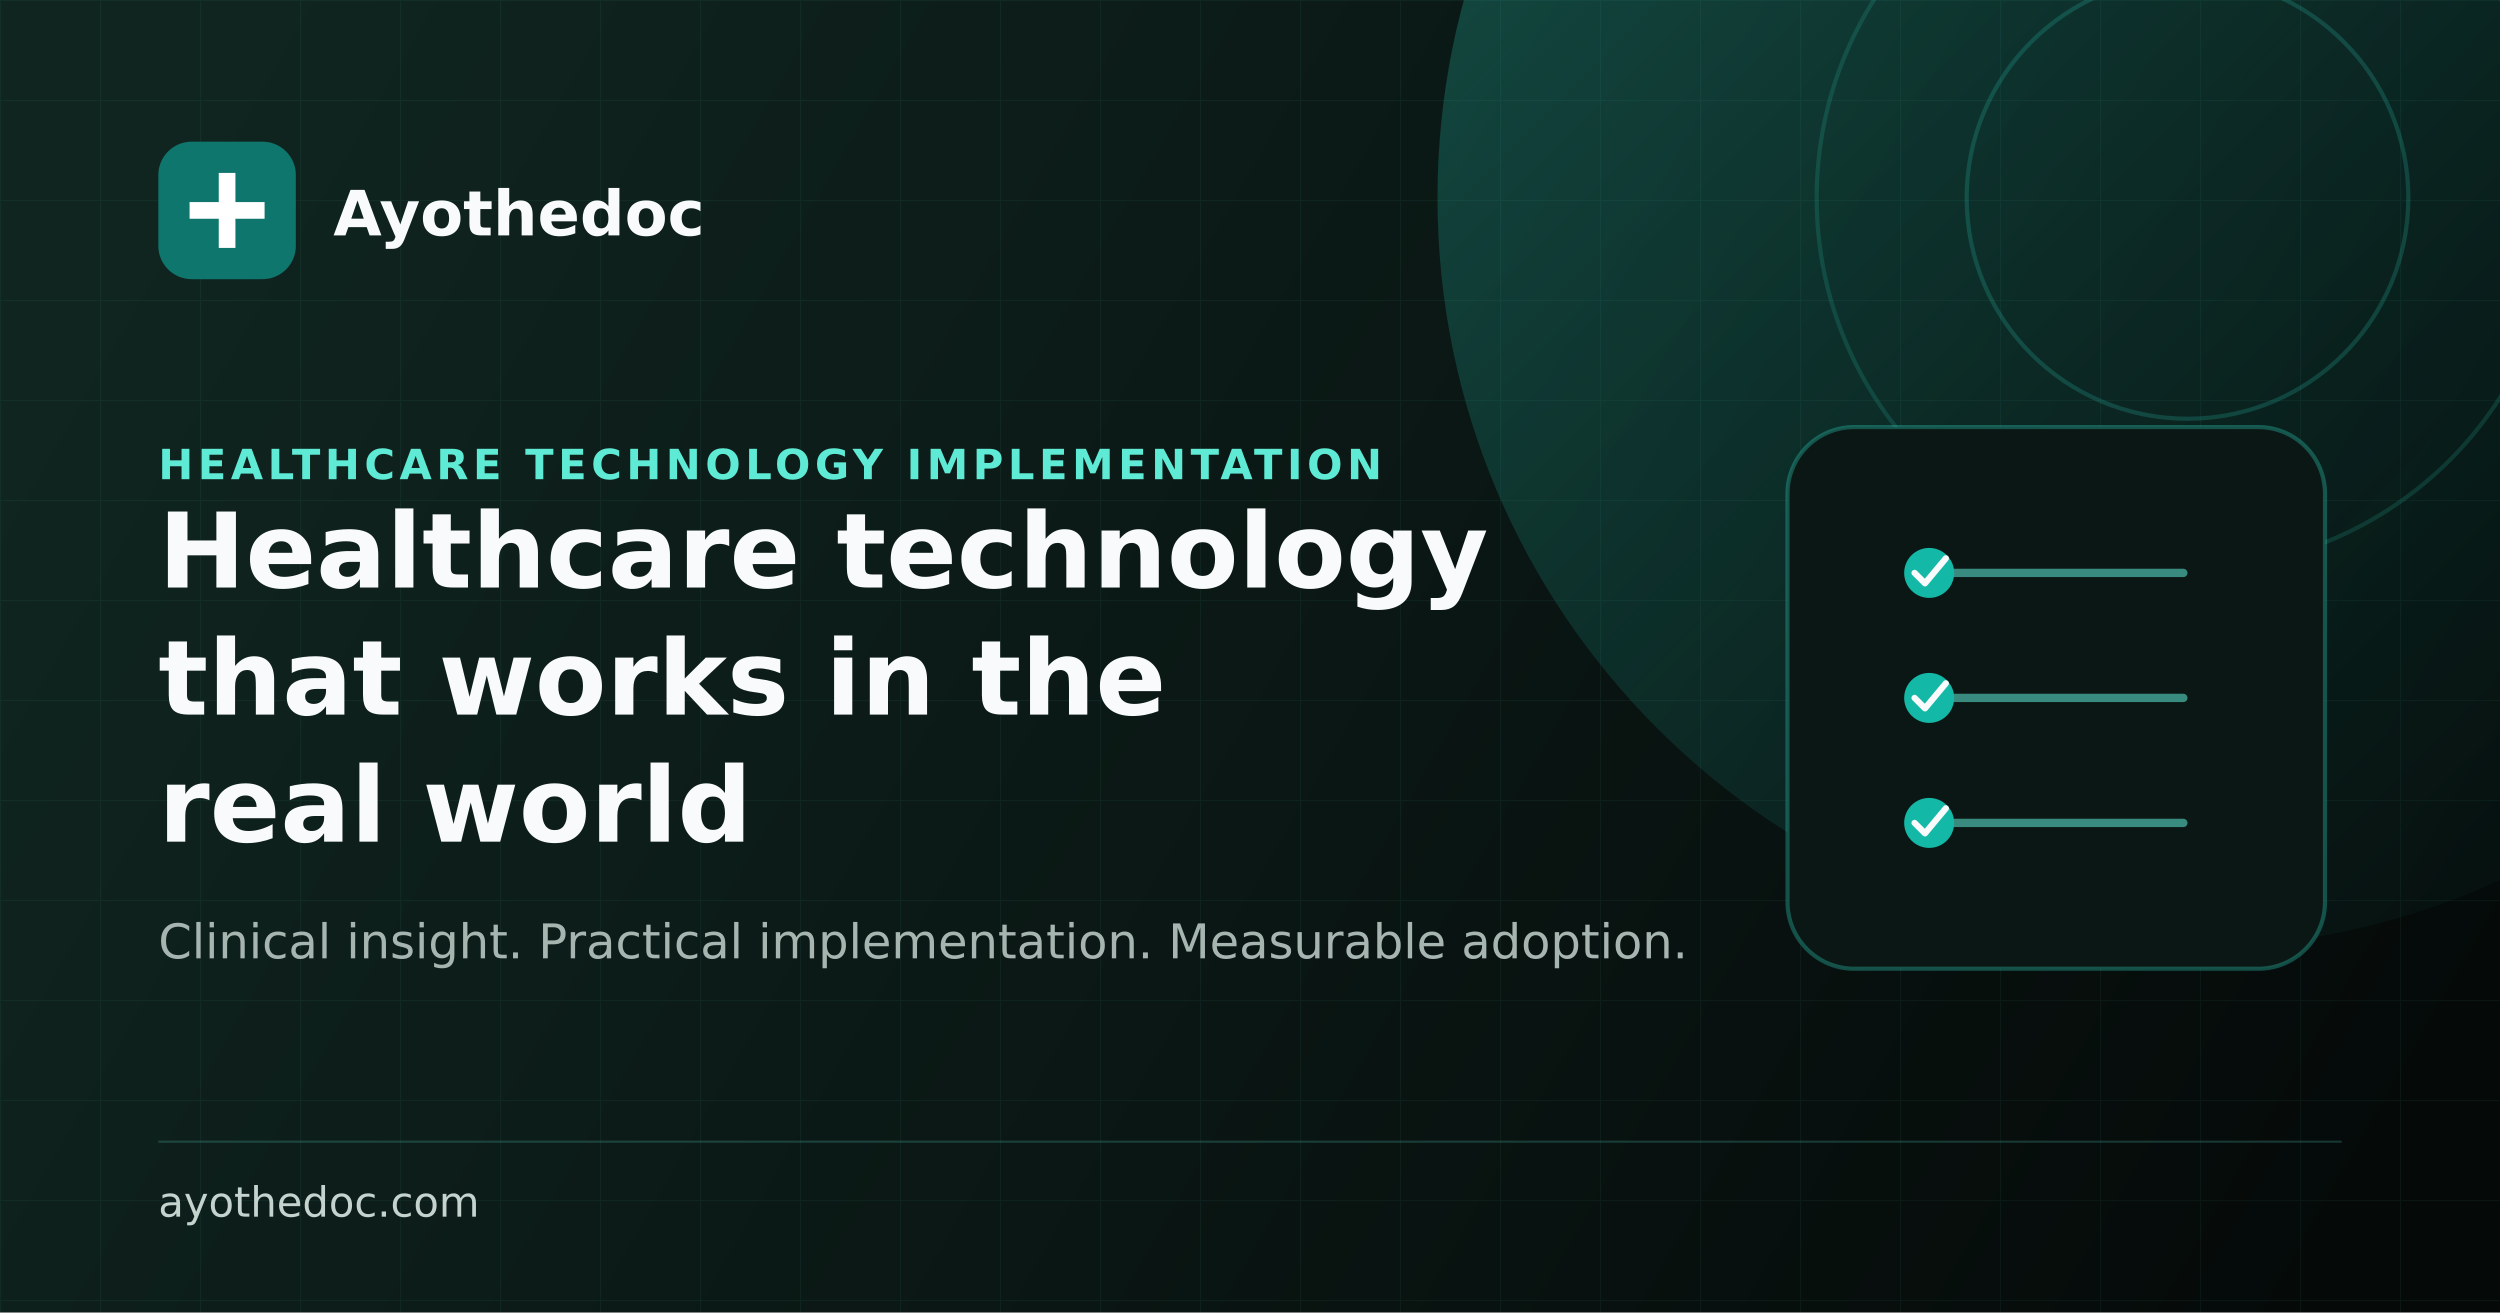
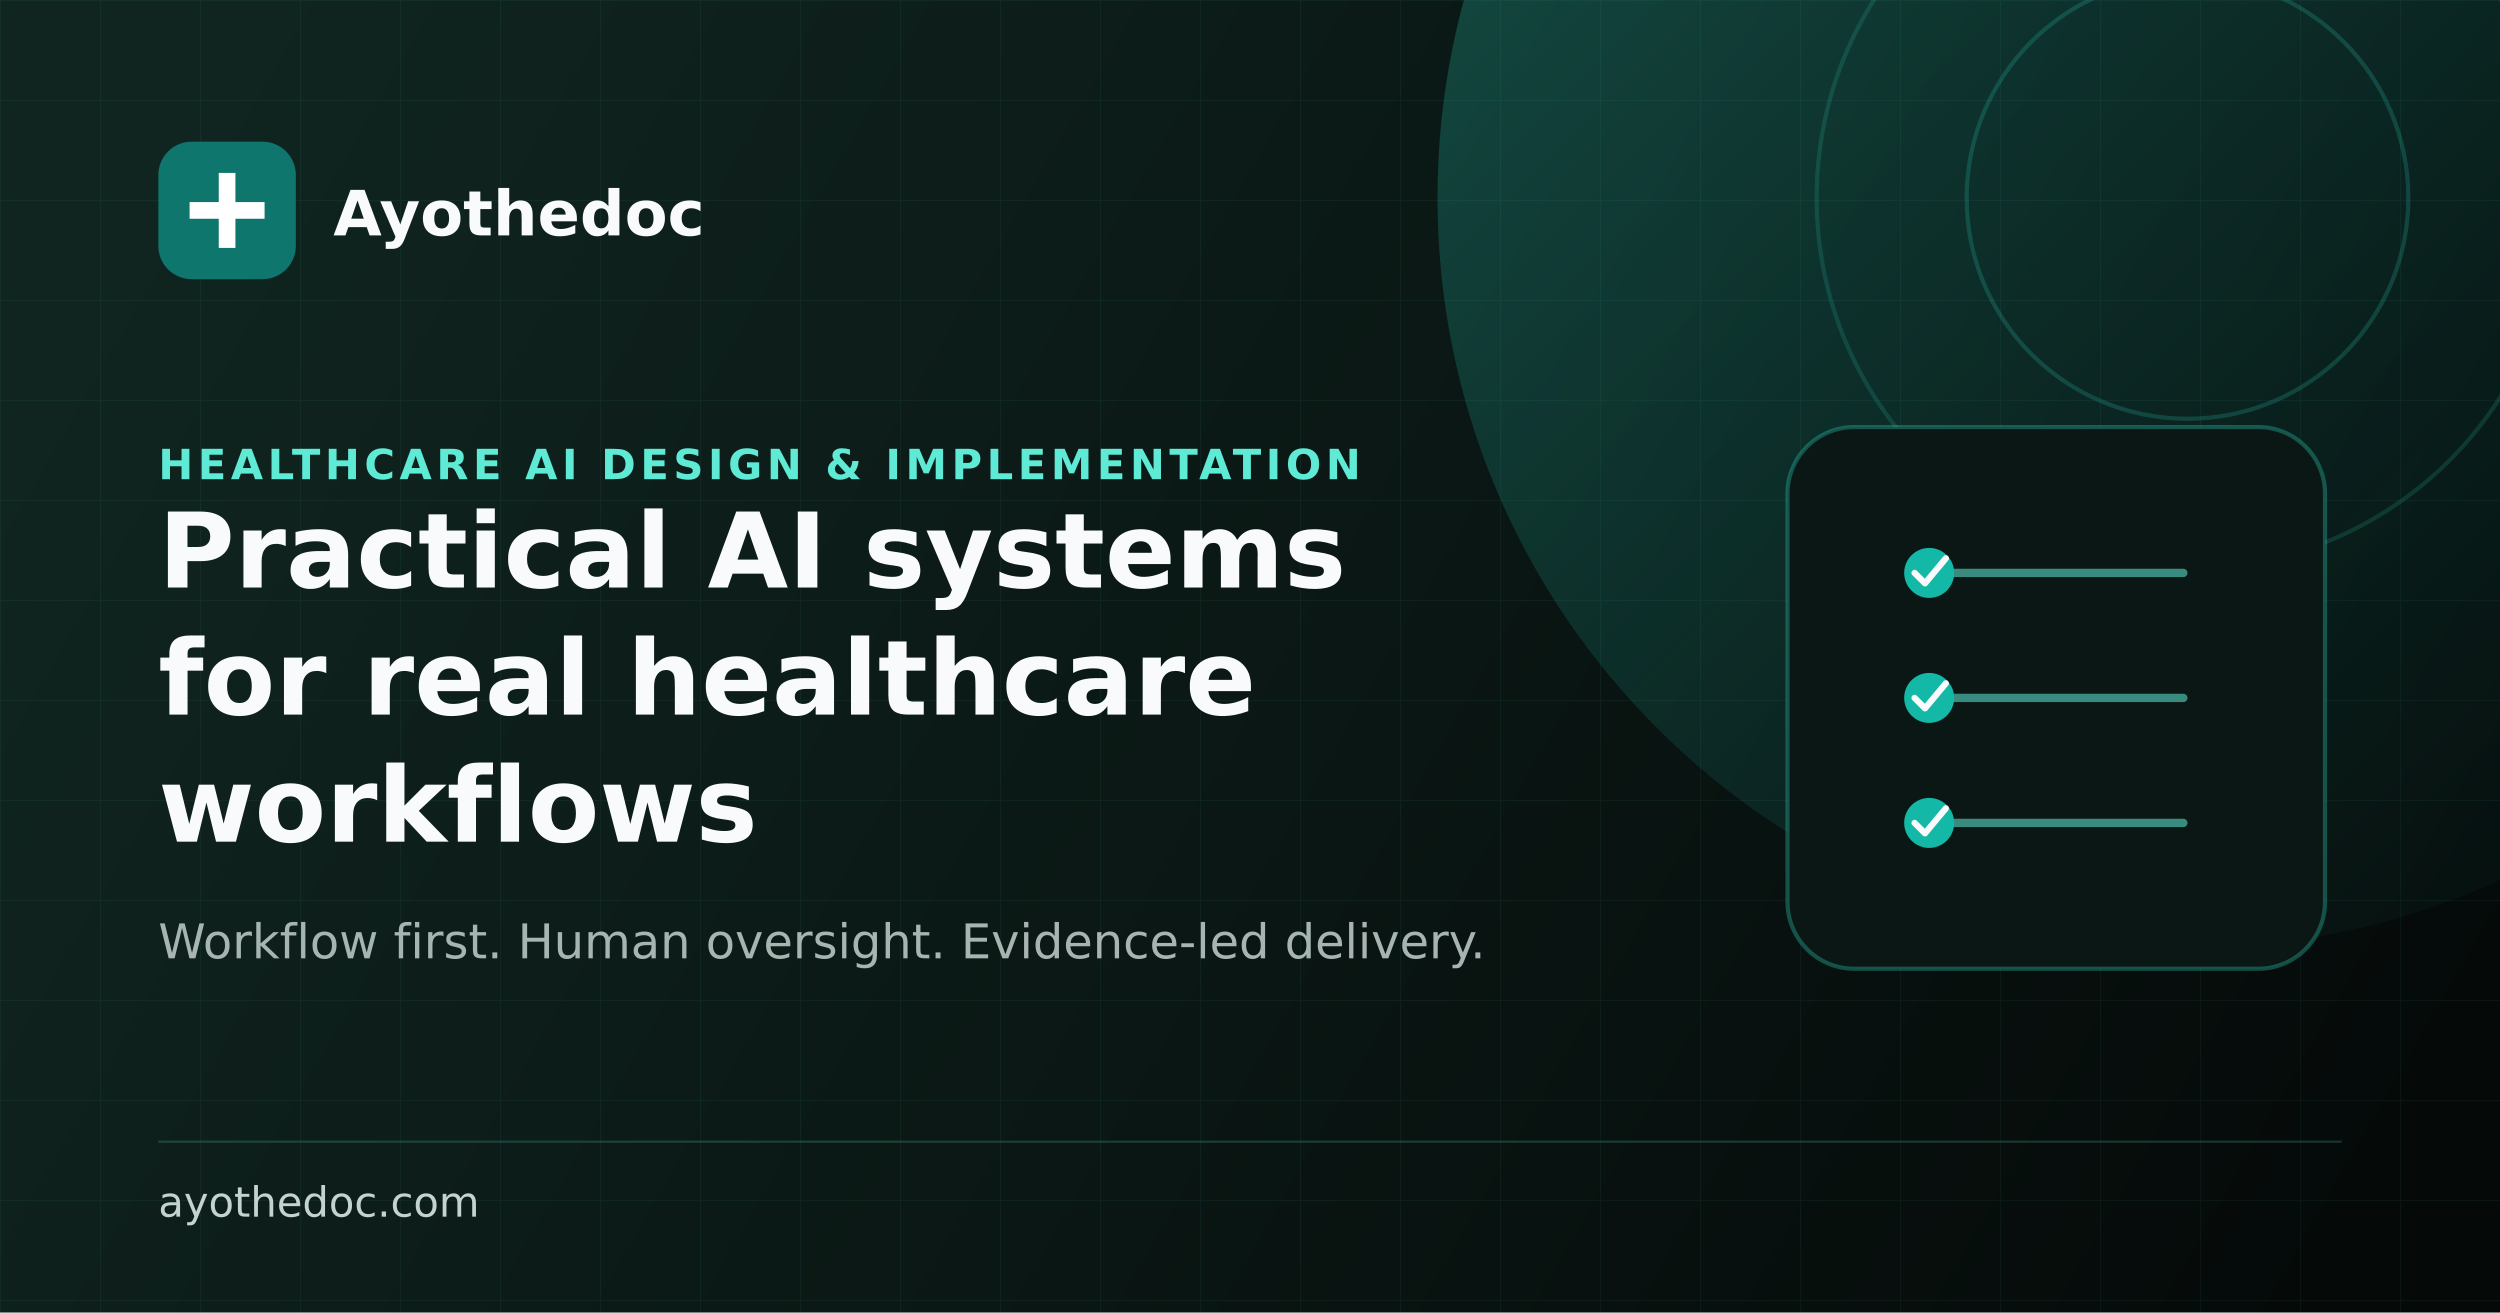
<svg xmlns="http://www.w3.org/2000/svg" width="1200" height="630" viewBox="0 0 1200 630" fill="none">
  <defs>
    <linearGradient id="bg" x1="96" y1="44" x2="1110" y2="630" gradientUnits="userSpaceOnUse">
      <stop stop-color="#102520" />
      <stop offset="1" stop-color="#050A09" />
    </linearGradient>
    <linearGradient id="glow" x1="0" y1="0" x2="1" y2="1">
      <stop stop-color="#2DD4BF" stop-opacity=".32" />
      <stop offset="1" stop-color="#0F766E" stop-opacity="0" />
    </linearGradient>
    <pattern id="grid" width="48" height="48" patternUnits="userSpaceOnUse">
      <path d="M48 0H0V48" stroke="#5EEAD4" stroke-opacity=".055" />
    </pattern>
  </defs>
  <rect width="1200" height="630" fill="url(#bg)" />
  <rect width="1200" height="630" fill="url(#grid)" />
  <circle cx="1050" cy="95" r="360" fill="url(#glow)" />
  <circle cx="1050" cy="95" r="178" stroke="#2DD4BF" stroke-opacity=".16" stroke-width="2" />
  <circle cx="1050" cy="95" r="106" stroke="#2DD4BF" stroke-opacity=".2" stroke-width="2" />
  <g transform="translate(76 68)">
    <rect width="66" height="66" rx="16" fill="#0F766E" />
    <path d="M29 15h8v14h14v8H37v14h-8V37H15v-8h14V15Z" fill="#FFFFFF" />
    <text x="84" y="45" fill="#F8FAFC" font-family="DejaVu Sans, Arial, sans-serif" font-size="30" font-weight="700">Ayothedoc</text>
  </g>
-   <text x="76" y="230" fill="#5EEAD4" font-family="DejaVu Sans, Arial, sans-serif" font-size="20" font-weight="700" letter-spacing="2.2">HEALTHCARE TECHNOLOGY IMPLEMENTATION</text>
-   <text x="76" y="282" fill="#F8FAFC" font-family="DejaVu Sans, Arial, sans-serif" font-size="50" font-weight="700">Healthcare technology</text>
-   <text x="76" y="343" fill="#F8FAFC" font-family="DejaVu Sans, Arial, sans-serif" font-size="50" font-weight="700">that works in the</text>
-   <text x="76" y="404" fill="#F8FAFC" font-family="DejaVu Sans, Arial, sans-serif" font-size="50" font-weight="700">real world</text>
-   <text x="76" y="460" fill="#A7B5B1" font-family="DejaVu Sans, Arial, sans-serif" font-size="23">Clinical insight. Practical implementation. Measurable adoption.</text>
+   <text x="76" y="230" fill="#5EEAD4" font-family="DejaVu Sans, Arial, sans-serif" font-size="20" font-weight="700" letter-spacing="2.2">HEALTHCARE AI DESIGN &amp; IMPLEMENTATION</text>
+   <text x="76" y="282" fill="#F8FAFC" font-family="DejaVu Sans, Arial, sans-serif" font-size="50" font-weight="700">Practical AI systems</text>
+   <text x="76" y="343" fill="#F8FAFC" font-family="DejaVu Sans, Arial, sans-serif" font-size="50" font-weight="700">for real healthcare</text>
+   <text x="76" y="404" fill="#F8FAFC" font-family="DejaVu Sans, Arial, sans-serif" font-size="50" font-weight="700">workflows</text>
+   <text x="76" y="460" fill="#A7B5B1" font-family="DejaVu Sans, Arial, sans-serif" font-size="23">Workflow first. Human oversight. Evidence-led delivery.</text>
  <g transform="translate(858 205)">
    <rect x="0" y="0" width="258" height="260" rx="32" fill="#0B1714" stroke="#2DD4BF" stroke-opacity=".32" stroke-width="2" />
    <path d="M68 70h122M68 130h122M68 190h122" stroke="#5EEAD4" stroke-opacity=".55" stroke-width="4" stroke-linecap="round" />
    <circle cx="68" cy="70" r="12" fill="#14B8A6" />
    <circle cx="68" cy="130" r="12" fill="#14B8A6" />
    <circle cx="68" cy="190" r="12" fill="#14B8A6" />
    <path d="m61 70 5 5 10-12M61 130l5 5 10-12M61 190l5 5 10-12" stroke="#F8FAFC" stroke-width="3" stroke-linecap="round" stroke-linejoin="round" />
  </g>
  <line x1="76" y1="548" x2="1124" y2="548" stroke="#5EEAD4" stroke-opacity=".2" />
  <text x="76" y="584" fill="#C5D3CF" font-family="DejaVu Sans, Arial, sans-serif" font-size="20">ayothedoc.com</text>
</svg>
